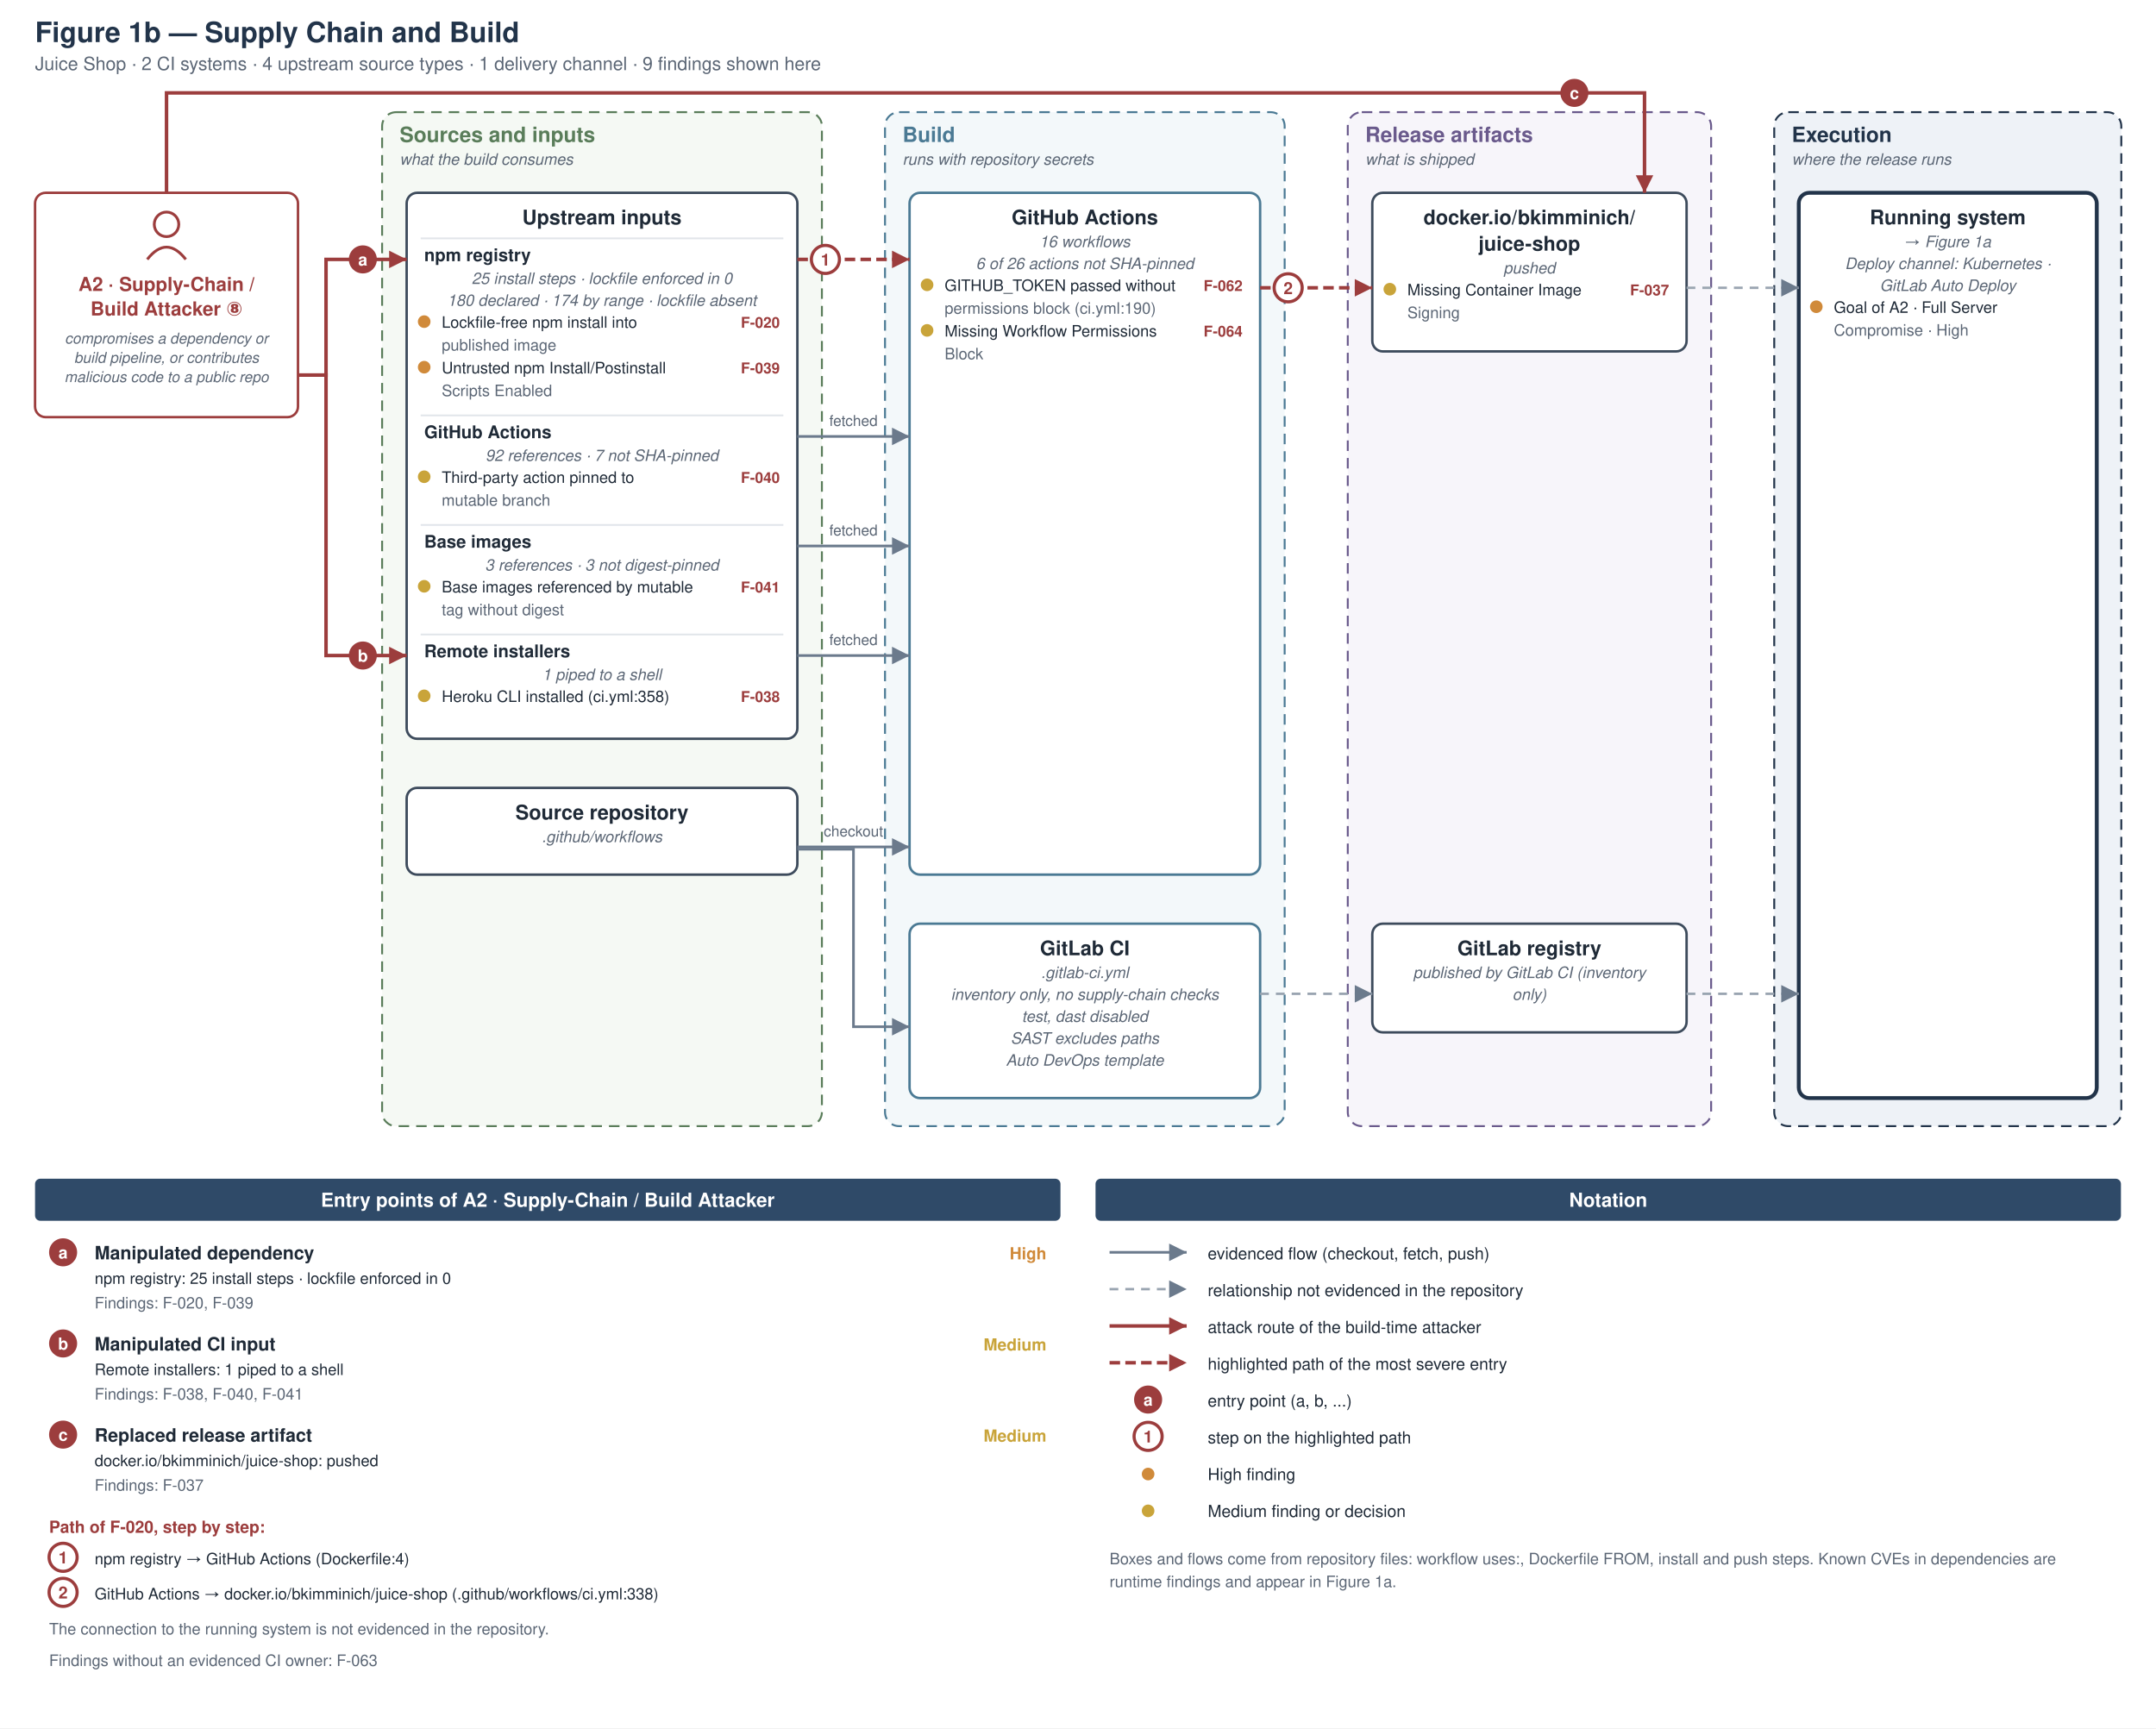
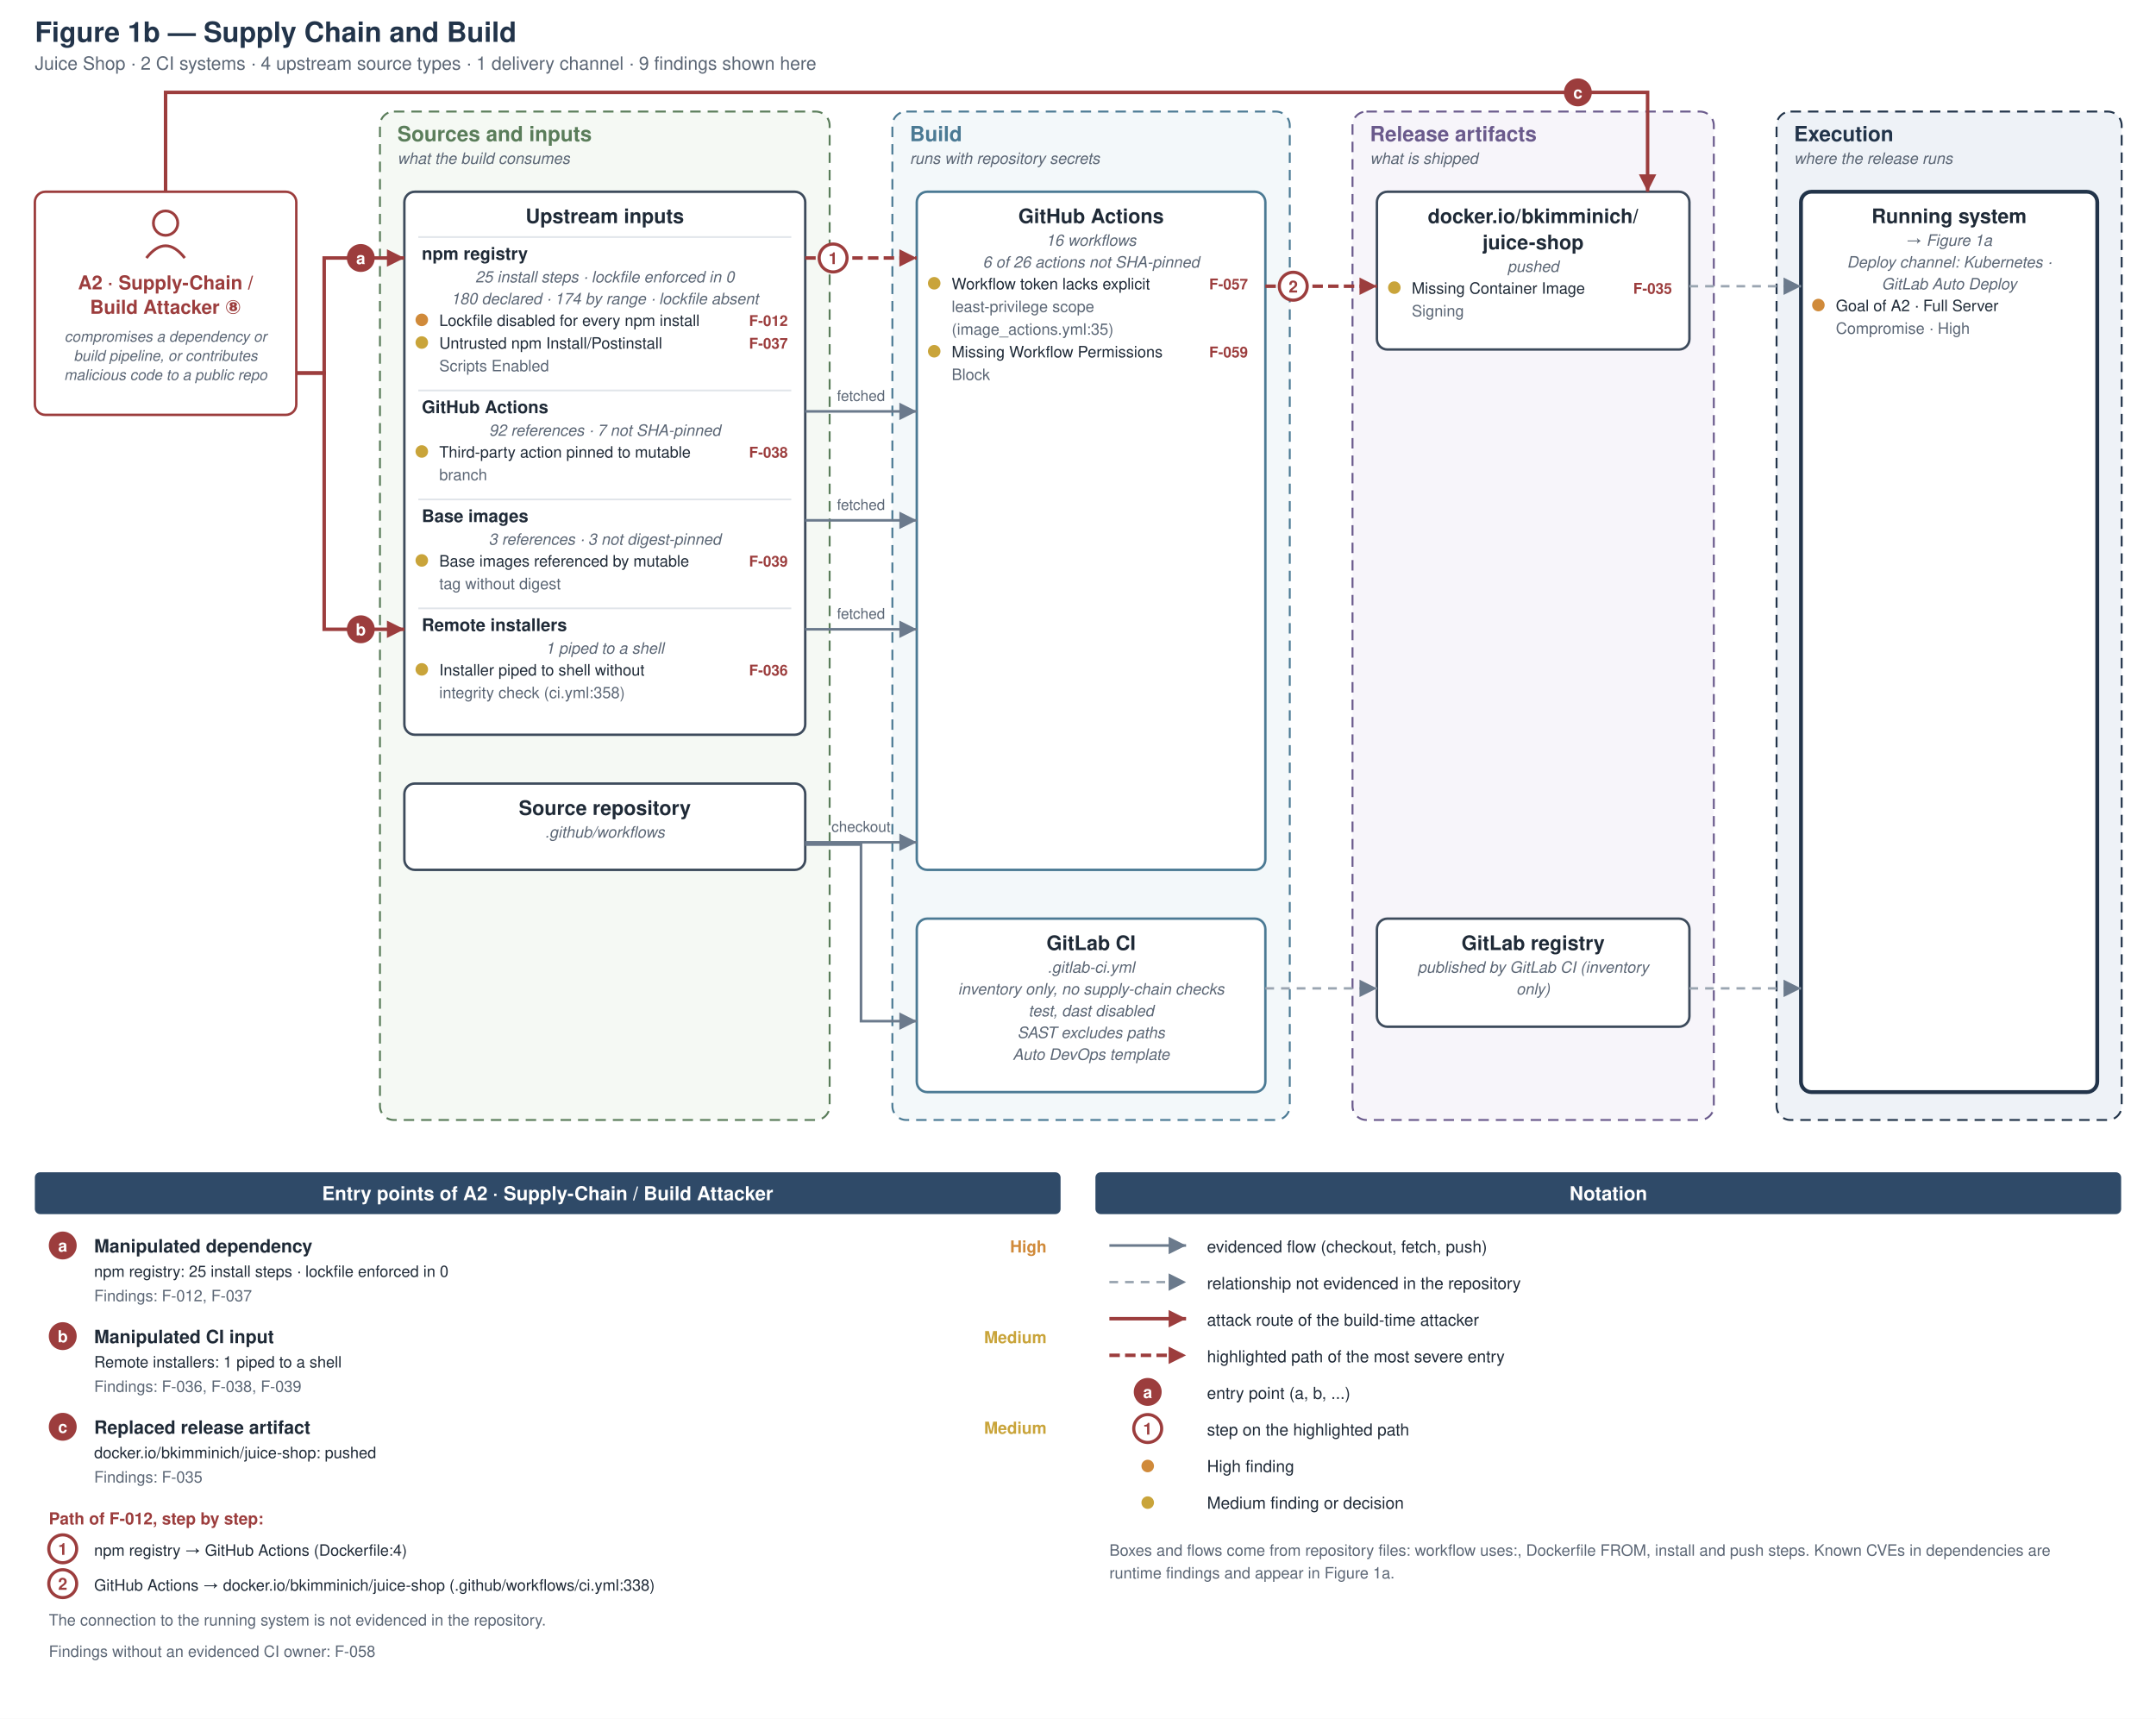
- <svg xmlns="http://www.w3.org/2000/svg" width="1230" height="986" viewBox="0 0 1230 986" font-family="Helvetica, Arial, sans-serif">
-   <rect width="1230" height="986" fill="#ffffff" />
+ <svg xmlns="http://www.w3.org/2000/svg" width="1237" height="986" viewBox="0 0 1237 986" font-family="Helvetica, Arial, sans-serif">
+   <rect width="1237" height="986" fill="#ffffff" />
  <defs>
    <marker id="m-flow" viewBox="0 0 10 10" refX="10" refY="5" markerWidth="10" markerHeight="10" markerUnits="userSpaceOnUse" orient="auto">
      <path d="M0 0 L10 5 L0 10 z" fill="#6b7a8c" />
    </marker>
    <marker id="m-attack" viewBox="0 0 10 10" refX="10" refY="5" markerWidth="10" markerHeight="10" markerUnits="userSpaceOnUse" orient="auto">
      <path d="M0 0 L10 5 L0 10 z" fill="#9c3d3d" />
    </marker>
  </defs>
  <text x="20.0" y="24.0" font-size="16" font-weight="bold" fill="#22344a" text-anchor="start">Figure 1b — Supply Chain and Build</text>
  <text x="20.0" y="40.0" font-size="10.5" font-weight="normal" fill="#5b6675" text-anchor="start">Juice Shop · 2 CI systems · 4 upstream source types · 1 delivery channel · 9 findings shown here</text>
-   <rect x="218.0" y="64.0" width="250.9" height="578.5" rx="8" fill="#f5f9f4" stroke="#5a7d5a" stroke-width="1.1" stroke-dasharray="6 4" />
+   <rect x="218.0" y="64.0" width="258.0" height="578.5" rx="8" fill="#f5f9f4" stroke="#5a7d5a" stroke-width="1.1" stroke-dasharray="6 4" />
  <text x="228.0" y="81.0" font-size="12" font-weight="bold" fill="#5a7d5a" text-anchor="start">Sources and inputs</text>
  <text x="228.0" y="94.0" font-size="9" font-weight="normal" fill="#5b6675" text-anchor="start" font-style="italic">what the build consumes</text>
-   <rect x="504.9" y="64.0" width="228.0" height="578.5" rx="8" fill="#f3f8fa" stroke="#4b7a94" stroke-width="1.1" stroke-dasharray="6 4" />
-   <text x="514.9" y="81.0" font-size="12" font-weight="bold" fill="#4b7a94" text-anchor="start">Build</text>
-   <text x="514.9" y="94.0" font-size="9" font-weight="normal" fill="#5b6675" text-anchor="start" font-style="italic">runs with repository secrets</text>
-   <rect x="768.9" y="64.0" width="207.3" height="578.5" rx="8" fill="#f7f5fa" stroke="#6a5a8c" stroke-width="1.1" stroke-dasharray="6 4" />
-   <text x="778.9" y="81.0" font-size="12" font-weight="bold" fill="#6a5a8c" text-anchor="start">Release artifacts</text>
-   <text x="778.9" y="94.0" font-size="9" font-weight="normal" fill="#5b6675" text-anchor="start" font-style="italic">what is shipped</text>
-   <rect x="1012.2" y="64.0" width="198.0" height="578.5" rx="8" fill="#eef2f7" stroke="#22344a" stroke-width="1.1" stroke-dasharray="6 4" />
-   <text x="1022.2" y="81.0" font-size="12" font-weight="bold" fill="#22344a" text-anchor="start">Execution</text>
-   <text x="1022.2" y="94.0" font-size="9" font-weight="normal" fill="#5b6675" text-anchor="start" font-style="italic">where the release runs</text>
-   <rect x="232.0" y="110.0" width="222.9" height="311.5" rx="6" fill="#ffffff" stroke="#3d4b5c" stroke-width="1.4" />
-   <text x="343.4" y="128.0" font-size="11.5" font-weight="bold" fill="#1f2a37" text-anchor="middle">Upstream inputs</text>
-   <line x1="240.0" y1="136.0" x2="446.9" y2="136.0" stroke="#e1e5ea" />
+   <rect x="512.0" y="64.0" width="228.0" height="578.5" rx="8" fill="#f3f8fa" stroke="#4b7a94" stroke-width="1.1" stroke-dasharray="6 4" />
+   <text x="522.0" y="81.0" font-size="12" font-weight="bold" fill="#4b7a94" text-anchor="start">Build</text>
+   <text x="522.0" y="94.0" font-size="9" font-weight="normal" fill="#5b6675" text-anchor="start" font-style="italic">runs with repository secrets</text>
+   <rect x="776.0" y="64.0" width="207.3" height="578.5" rx="8" fill="#f7f5fa" stroke="#6a5a8c" stroke-width="1.1" stroke-dasharray="6 4" />
+   <text x="786.0" y="81.0" font-size="12" font-weight="bold" fill="#6a5a8c" text-anchor="start">Release artifacts</text>
+   <text x="786.0" y="94.0" font-size="9" font-weight="normal" fill="#5b6675" text-anchor="start" font-style="italic">what is shipped</text>
+   <rect x="1019.3" y="64.0" width="198.0" height="578.5" rx="8" fill="#eef2f7" stroke="#22344a" stroke-width="1.1" stroke-dasharray="6 4" />
+   <text x="1029.3" y="81.0" font-size="12" font-weight="bold" fill="#22344a" text-anchor="start">Execution</text>
+   <text x="1029.3" y="94.0" font-size="9" font-weight="normal" fill="#5b6675" text-anchor="start" font-style="italic">where the release runs</text>
+   <rect x="232.0" y="110.0" width="230.0" height="311.5" rx="6" fill="#ffffff" stroke="#3d4b5c" stroke-width="1.4" />
+   <text x="347.0" y="128.0" font-size="11.5" font-weight="bold" fill="#1f2a37" text-anchor="middle">Upstream inputs</text>
+   <line x1="240.0" y1="136.0" x2="454.0" y2="136.0" stroke="#e1e5ea" />
  <text x="242.0" y="149.0" font-size="10" font-weight="bold" fill="#1f2a37" text-anchor="start">npm registry</text>
-   <text x="343.4" y="162.0" font-size="9" font-weight="normal" fill="#5b6675" text-anchor="middle" font-style="italic">25 install steps · lockfile enforced in 0</text>
-   <text x="343.4" y="174.5" font-size="9" font-weight="normal" fill="#5b6675" text-anchor="middle" font-style="italic">180 declared · 174 by range · lockfile absent</text>
+   <text x="347.0" y="162.0" font-size="9" font-weight="normal" fill="#5b6675" text-anchor="middle" font-style="italic">25 install steps · lockfile enforced in 0</text>
+   <text x="347.0" y="174.5" font-size="9" font-weight="normal" fill="#5b6675" text-anchor="middle" font-style="italic">180 declared · 174 by range · lockfile absent</text>
  <circle cx="242.0" cy="183.5" r="3.6" fill="#d08a3a" />
-   <text x="252.0" y="187.0" font-size="9" font-weight="normal" fill="#1f2a37" text-anchor="start">Lockfile-free npm install into</text>
-   <text x="444.9" y="187.0" font-size="8.5" font-weight="bold" fill="#9c3d3d" text-anchor="end">F-020</text>
-   <text x="252.0" y="200.0" font-size="9" font-weight="normal" fill="#5b6675" text-anchor="start">published image</text>
-   <circle cx="242.0" cy="209.5" r="3.6" fill="#d08a3a" />
-   <text x="252.0" y="213.0" font-size="9" font-weight="normal" fill="#1f2a37" text-anchor="start">Untrusted npm Install/Postinstall</text>
-   <text x="444.9" y="213.0" font-size="8.5" font-weight="bold" fill="#9c3d3d" text-anchor="end">F-039</text>
-   <text x="252.0" y="226.0" font-size="9" font-weight="normal" fill="#5b6675" text-anchor="start">Scripts Enabled</text>
-   <line x1="240.0" y1="237.0" x2="446.9" y2="237.0" stroke="#e1e5ea" />
-   <text x="242.0" y="250.0" font-size="10" font-weight="bold" fill="#1f2a37" text-anchor="start">GitHub Actions</text>
-   <text x="343.4" y="263.0" font-size="9" font-weight="normal" fill="#5b6675" text-anchor="middle" font-style="italic">92 references · 7 not SHA-pinned</text>
-   <circle cx="242.0" cy="272.0" r="3.6" fill="#c9a43a" />
-   <text x="252.0" y="275.5" font-size="9" font-weight="normal" fill="#1f2a37" text-anchor="start">Third-party action pinned to</text>
-   <text x="444.9" y="275.5" font-size="8.5" font-weight="bold" fill="#9c3d3d" text-anchor="end">F-040</text>
-   <text x="252.0" y="288.5" font-size="9" font-weight="normal" fill="#5b6675" text-anchor="start">mutable branch</text>
-   <line x1="240.0" y1="299.5" x2="446.9" y2="299.5" stroke="#e1e5ea" />
-   <text x="242.0" y="312.5" font-size="10" font-weight="bold" fill="#1f2a37" text-anchor="start">Base images</text>
-   <text x="343.4" y="325.5" font-size="9" font-weight="normal" fill="#5b6675" text-anchor="middle" font-style="italic">3 references · 3 not digest-pinned</text>
-   <circle cx="242.0" cy="334.5" r="3.6" fill="#c9a43a" />
-   <text x="252.0" y="338.0" font-size="9" font-weight="normal" fill="#1f2a37" text-anchor="start">Base images referenced by mutable</text>
-   <text x="444.9" y="338.0" font-size="8.5" font-weight="bold" fill="#9c3d3d" text-anchor="end">F-041</text>
-   <text x="252.0" y="351.0" font-size="9" font-weight="normal" fill="#5b6675" text-anchor="start">tag without digest</text>
-   <line x1="240.0" y1="362.0" x2="446.9" y2="362.0" stroke="#e1e5ea" />
-   <text x="242.0" y="375.0" font-size="10" font-weight="bold" fill="#1f2a37" text-anchor="start">Remote installers</text>
-   <text x="343.4" y="388.0" font-size="9" font-weight="normal" fill="#5b6675" text-anchor="middle" font-style="italic">1 piped to a shell</text>
-   <circle cx="242.0" cy="397.0" r="3.6" fill="#c9a43a" />
-   <text x="252.0" y="400.5" font-size="9" font-weight="normal" fill="#1f2a37" text-anchor="start">Heroku CLI installed (ci.yml:358)</text>
-   <text x="444.9" y="400.5" font-size="8.5" font-weight="bold" fill="#9c3d3d" text-anchor="end">F-038</text>
-   <rect x="232.0" y="449.5" width="222.9" height="49.5" rx="6" fill="#ffffff" stroke="#3d4b5c" stroke-width="1.4" />
-   <text x="343.4" y="467.5" font-size="11.5" font-weight="bold" fill="#1f2a37" text-anchor="middle">Source repository</text>
-   <text x="343.4" y="480.5" font-size="9" font-weight="normal" fill="#5b6675" text-anchor="middle" font-style="italic">.github/workflows</text>
-   <rect x="518.9" y="110.0" width="200.0" height="389.0" rx="6" fill="#ffffff" stroke="#4b7a94" stroke-width="1.4" />
-   <text x="618.9" y="128.0" font-size="11.5" font-weight="bold" fill="#1f2a37" text-anchor="middle">GitHub Actions</text>
-   <text x="618.9" y="141.0" font-size="9" font-weight="normal" fill="#5b6675" text-anchor="middle" font-style="italic">16 workflows</text>
-   <text x="618.9" y="153.5" font-size="9" font-weight="normal" fill="#5b6675" text-anchor="middle" font-style="italic">6 of 26 actions not SHA-pinned</text>
-   <circle cx="528.9" cy="162.5" r="3.6" fill="#c9a43a" />
-   <text x="538.9" y="166.0" font-size="9" font-weight="normal" fill="#1f2a37" text-anchor="start">GITHUB_TOKEN passed without</text>
-   <text x="708.9" y="166.0" font-size="8.5" font-weight="bold" fill="#9c3d3d" text-anchor="end">F-062</text>
-   <text x="538.9" y="179.0" font-size="9" font-weight="normal" fill="#5b6675" text-anchor="start">permissions block (ci.yml:190)</text>
-   <circle cx="528.9" cy="188.5" r="3.6" fill="#c9a43a" />
-   <text x="538.9" y="192.0" font-size="9" font-weight="normal" fill="#1f2a37" text-anchor="start">Missing Workflow Permissions</text>
-   <text x="708.9" y="192.0" font-size="8.5" font-weight="bold" fill="#9c3d3d" text-anchor="end">F-064</text>
-   <text x="538.9" y="205.0" font-size="9" font-weight="normal" fill="#5b6675" text-anchor="start">Block</text>
-   <rect x="518.9" y="527.0" width="200.0" height="99.5" rx="6" fill="#ffffff" stroke="#4b7a94" stroke-width="1.4" />
-   <text x="618.9" y="545.0" font-size="11.5" font-weight="bold" fill="#1f2a37" text-anchor="middle">GitLab CI</text>
-   <text x="618.9" y="558.0" font-size="9" font-weight="normal" fill="#5b6675" text-anchor="middle" font-style="italic">.gitlab-ci.yml</text>
-   <text x="618.9" y="570.5" font-size="9" font-weight="normal" fill="#5b6675" text-anchor="middle" font-style="italic">inventory only, no supply-chain checks</text>
-   <text x="618.9" y="583.0" font-size="9" font-weight="normal" fill="#5b6675" text-anchor="middle" font-style="italic">test, dast disabled</text>
-   <text x="618.9" y="595.5" font-size="9" font-weight="normal" fill="#5b6675" text-anchor="middle" font-style="italic">SAST excludes paths</text>
-   <text x="618.9" y="608.0" font-size="9" font-weight="normal" fill="#5b6675" text-anchor="middle" font-style="italic">Auto DevOps template</text>
-   <rect x="782.9" y="110.0" width="179.3" height="90.5" rx="6" fill="#ffffff" stroke="#3d4b5c" stroke-width="1.4" />
-   <text x="872.5" y="128.0" font-size="11.5" font-weight="bold" fill="#1f2a37" text-anchor="middle">docker.io/bkimminich/</text>
-   <text x="872.5" y="143.0" font-size="11.5" font-weight="bold" fill="#1f2a37" text-anchor="middle">juice-shop</text>
-   <text x="872.5" y="156.0" font-size="9" font-weight="normal" fill="#5b6675" text-anchor="middle" font-style="italic">pushed</text>
-   <circle cx="792.9" cy="165.0" r="3.6" fill="#c9a43a" />
-   <text x="802.9" y="168.5" font-size="9" font-weight="normal" fill="#1f2a37" text-anchor="start">Missing Container Image</text>
-   <text x="952.2" y="168.5" font-size="8.5" font-weight="bold" fill="#9c3d3d" text-anchor="end">F-037</text>
-   <text x="802.9" y="181.5" font-size="9" font-weight="normal" fill="#5b6675" text-anchor="start">Signing</text>
-   <rect x="782.9" y="527.0" width="179.3" height="62.0" rx="6" fill="#ffffff" stroke="#3d4b5c" stroke-width="1.4" />
-   <text x="872.5" y="545.0" font-size="11.5" font-weight="bold" fill="#1f2a37" text-anchor="middle">GitLab registry</text>
-   <text x="872.5" y="558.0" font-size="9" font-weight="normal" fill="#5b6675" text-anchor="middle" font-style="italic">published by GitLab CI (inventory</text>
-   <text x="872.5" y="570.5" font-size="9" font-weight="normal" fill="#5b6675" text-anchor="middle" font-style="italic">only)</text>
-   <rect x="1026.2" y="110.0" width="170.0" height="516.5" rx="6" fill="#ffffff" stroke="#22344a" stroke-width="2.2" />
-   <text x="1111.2" y="128.0" font-size="11.5" font-weight="bold" fill="#1f2a37" text-anchor="middle">Running system</text>
-   <text x="1111.2" y="141.0" font-size="9" font-weight="normal" fill="#5b6675" text-anchor="middle" font-style="italic">→ Figure 1a</text>
-   <text x="1111.2" y="153.5" font-size="9" font-weight="normal" fill="#5b6675" text-anchor="middle" font-style="italic">Deploy channel: Kubernetes ·</text>
-   <text x="1111.2" y="166.0" font-size="9" font-weight="normal" fill="#5b6675" text-anchor="middle" font-style="italic">GitLab Auto Deploy</text>
-   <circle cx="1036.2" cy="175.0" r="3.6" fill="#d08a3a" />
-   <text x="1046.2" y="178.5" font-size="9" font-weight="normal" fill="#1f2a37" text-anchor="start">Goal of A2 · Full Server</text>
-   <text x="1046.2" y="191.5" font-size="9" font-weight="normal" fill="#5b6675" text-anchor="start">Compromise · High</text>
+   <text x="252.0" y="187.0" font-size="9" font-weight="normal" fill="#1f2a37" text-anchor="start">Lockfile disabled for every npm install</text>
+   <text x="452.0" y="187.0" font-size="8.5" font-weight="bold" fill="#9c3d3d" text-anchor="end">F-012</text>
+   <circle cx="242.0" cy="196.5" r="3.6" fill="#c9a43a" />
+   <text x="252.0" y="200.0" font-size="9" font-weight="normal" fill="#1f2a37" text-anchor="start">Untrusted npm Install/Postinstall</text>
+   <text x="452.0" y="200.0" font-size="8.5" font-weight="bold" fill="#9c3d3d" text-anchor="end">F-037</text>
+   <text x="252.0" y="213.0" font-size="9" font-weight="normal" fill="#5b6675" text-anchor="start">Scripts Enabled</text>
+   <line x1="240.0" y1="224.0" x2="454.0" y2="224.0" stroke="#e1e5ea" />
+   <text x="242.0" y="237.0" font-size="10" font-weight="bold" fill="#1f2a37" text-anchor="start">GitHub Actions</text>
+   <text x="347.0" y="250.0" font-size="9" font-weight="normal" fill="#5b6675" text-anchor="middle" font-style="italic">92 references · 7 not SHA-pinned</text>
+   <circle cx="242.0" cy="259.0" r="3.6" fill="#c9a43a" />
+   <text x="252.0" y="262.5" font-size="9" font-weight="normal" fill="#1f2a37" text-anchor="start">Third-party action pinned to mutable</text>
+   <text x="452.0" y="262.5" font-size="8.5" font-weight="bold" fill="#9c3d3d" text-anchor="end">F-038</text>
+   <text x="252.0" y="275.5" font-size="9" font-weight="normal" fill="#5b6675" text-anchor="start">branch</text>
+   <line x1="240.0" y1="286.5" x2="454.0" y2="286.5" stroke="#e1e5ea" />
+   <text x="242.0" y="299.5" font-size="10" font-weight="bold" fill="#1f2a37" text-anchor="start">Base images</text>
+   <text x="347.0" y="312.5" font-size="9" font-weight="normal" fill="#5b6675" text-anchor="middle" font-style="italic">3 references · 3 not digest-pinned</text>
+   <circle cx="242.0" cy="321.5" r="3.6" fill="#c9a43a" />
+   <text x="252.0" y="325.0" font-size="9" font-weight="normal" fill="#1f2a37" text-anchor="start">Base images referenced by mutable</text>
+   <text x="452.0" y="325.0" font-size="8.5" font-weight="bold" fill="#9c3d3d" text-anchor="end">F-039</text>
+   <text x="252.0" y="338.0" font-size="9" font-weight="normal" fill="#5b6675" text-anchor="start">tag without digest</text>
+   <line x1="240.0" y1="349.0" x2="454.0" y2="349.0" stroke="#e1e5ea" />
+   <text x="242.0" y="362.0" font-size="10" font-weight="bold" fill="#1f2a37" text-anchor="start">Remote installers</text>
+   <text x="347.0" y="375.0" font-size="9" font-weight="normal" fill="#5b6675" text-anchor="middle" font-style="italic">1 piped to a shell</text>
+   <circle cx="242.0" cy="384.0" r="3.6" fill="#c9a43a" />
+   <text x="252.0" y="387.5" font-size="9" font-weight="normal" fill="#1f2a37" text-anchor="start">Installer piped to shell without</text>
+   <text x="452.0" y="387.5" font-size="8.5" font-weight="bold" fill="#9c3d3d" text-anchor="end">F-036</text>
+   <text x="252.0" y="400.5" font-size="9" font-weight="normal" fill="#5b6675" text-anchor="start">integrity check (ci.yml:358)</text>
+   <rect x="232.0" y="449.5" width="230.0" height="49.5" rx="6" fill="#ffffff" stroke="#3d4b5c" stroke-width="1.4" />
+   <text x="347.0" y="467.5" font-size="11.5" font-weight="bold" fill="#1f2a37" text-anchor="middle">Source repository</text>
+   <text x="347.0" y="480.5" font-size="9" font-weight="normal" fill="#5b6675" text-anchor="middle" font-style="italic">.github/workflows</text>
+   <rect x="526.0" y="110.0" width="200.0" height="389.0" rx="6" fill="#ffffff" stroke="#4b7a94" stroke-width="1.4" />
+   <text x="626.0" y="128.0" font-size="11.5" font-weight="bold" fill="#1f2a37" text-anchor="middle">GitHub Actions</text>
+   <text x="626.0" y="141.0" font-size="9" font-weight="normal" fill="#5b6675" text-anchor="middle" font-style="italic">16 workflows</text>
+   <text x="626.0" y="153.5" font-size="9" font-weight="normal" fill="#5b6675" text-anchor="middle" font-style="italic">6 of 26 actions not SHA-pinned</text>
+   <circle cx="536.0" cy="162.5" r="3.6" fill="#c9a43a" />
+   <text x="546.0" y="166.0" font-size="9" font-weight="normal" fill="#1f2a37" text-anchor="start">Workflow token lacks explicit</text>
+   <text x="716.0" y="166.0" font-size="8.5" font-weight="bold" fill="#9c3d3d" text-anchor="end">F-057</text>
+   <text x="546.0" y="179.0" font-size="9" font-weight="normal" fill="#5b6675" text-anchor="start">least-privilege scope</text>
+   <text x="546.0" y="192.0" font-size="9" font-weight="normal" fill="#5b6675" text-anchor="start">(image_actions.yml:35)</text>
+   <circle cx="536.0" cy="201.5" r="3.6" fill="#c9a43a" />
+   <text x="546.0" y="205.0" font-size="9" font-weight="normal" fill="#1f2a37" text-anchor="start">Missing Workflow Permissions</text>
+   <text x="716.0" y="205.0" font-size="8.5" font-weight="bold" fill="#9c3d3d" text-anchor="end">F-059</text>
+   <text x="546.0" y="218.0" font-size="9" font-weight="normal" fill="#5b6675" text-anchor="start">Block</text>
+   <rect x="526.0" y="527.0" width="200.0" height="99.5" rx="6" fill="#ffffff" stroke="#4b7a94" stroke-width="1.4" />
+   <text x="626.0" y="545.0" font-size="11.5" font-weight="bold" fill="#1f2a37" text-anchor="middle">GitLab CI</text>
+   <text x="626.0" y="558.0" font-size="9" font-weight="normal" fill="#5b6675" text-anchor="middle" font-style="italic">.gitlab-ci.yml</text>
+   <text x="626.0" y="570.5" font-size="9" font-weight="normal" fill="#5b6675" text-anchor="middle" font-style="italic">inventory only, no supply-chain checks</text>
+   <text x="626.0" y="583.0" font-size="9" font-weight="normal" fill="#5b6675" text-anchor="middle" font-style="italic">test, dast disabled</text>
+   <text x="626.0" y="595.5" font-size="9" font-weight="normal" fill="#5b6675" text-anchor="middle" font-style="italic">SAST excludes paths</text>
+   <text x="626.0" y="608.0" font-size="9" font-weight="normal" fill="#5b6675" text-anchor="middle" font-style="italic">Auto DevOps template</text>
+   <rect x="790.0" y="110.0" width="179.3" height="90.5" rx="6" fill="#ffffff" stroke="#3d4b5c" stroke-width="1.4" />
+   <text x="879.6" y="128.0" font-size="11.5" font-weight="bold" fill="#1f2a37" text-anchor="middle">docker.io/bkimminich/</text>
+   <text x="879.6" y="143.0" font-size="11.5" font-weight="bold" fill="#1f2a37" text-anchor="middle">juice-shop</text>
+   <text x="879.6" y="156.0" font-size="9" font-weight="normal" fill="#5b6675" text-anchor="middle" font-style="italic">pushed</text>
+   <circle cx="800.0" cy="165.0" r="3.6" fill="#c9a43a" />
+   <text x="810.0" y="168.5" font-size="9" font-weight="normal" fill="#1f2a37" text-anchor="start">Missing Container Image</text>
+   <text x="959.3" y="168.5" font-size="8.5" font-weight="bold" fill="#9c3d3d" text-anchor="end">F-035</text>
+   <text x="810.0" y="181.5" font-size="9" font-weight="normal" fill="#5b6675" text-anchor="start">Signing</text>
+   <rect x="790.0" y="527.0" width="179.3" height="62.0" rx="6" fill="#ffffff" stroke="#3d4b5c" stroke-width="1.4" />
+   <text x="879.6" y="545.0" font-size="11.5" font-weight="bold" fill="#1f2a37" text-anchor="middle">GitLab registry</text>
+   <text x="879.6" y="558.0" font-size="9" font-weight="normal" fill="#5b6675" text-anchor="middle" font-style="italic">published by GitLab CI (inventory</text>
+   <text x="879.6" y="570.5" font-size="9" font-weight="normal" fill="#5b6675" text-anchor="middle" font-style="italic">only)</text>
+   <rect x="1033.3" y="110.0" width="170.0" height="516.5" rx="6" fill="#ffffff" stroke="#22344a" stroke-width="2.2" />
+   <text x="1118.3" y="128.0" font-size="11.5" font-weight="bold" fill="#1f2a37" text-anchor="middle">Running system</text>
+   <text x="1118.3" y="141.0" font-size="9" font-weight="normal" fill="#5b6675" text-anchor="middle" font-style="italic">→ Figure 1a</text>
+   <text x="1118.3" y="153.5" font-size="9" font-weight="normal" fill="#5b6675" text-anchor="middle" font-style="italic">Deploy channel: Kubernetes ·</text>
+   <text x="1118.3" y="166.0" font-size="9" font-weight="normal" fill="#5b6675" text-anchor="middle" font-style="italic">GitLab Auto Deploy</text>
+   <circle cx="1043.3" cy="175.0" r="3.6" fill="#d08a3a" />
+   <text x="1053.3" y="178.5" font-size="9" font-weight="normal" fill="#1f2a37" text-anchor="start">Goal of A2 · Full Server</text>
+   <text x="1053.3" y="191.5" font-size="9" font-weight="normal" fill="#5b6675" text-anchor="start">Compromise · High</text>
  <rect x="20.0" y="110.0" width="150.0" height="128.0" rx="6" fill="#ffffff" stroke="#9c3d3d" stroke-width="1.4" />
  <circle cx="95.0" cy="128.0" r="7" fill="none" stroke="#9c3d3d" stroke-width="1.6" />
  <path d="M84.0 148.0 q11 -14 22 0" fill="none" stroke="#9c3d3d" stroke-width="1.6" />
  <text x="95.0" y="166.0" font-size="11" font-weight="bold" fill="#9c3d3d" text-anchor="middle">A2 · Supply-Chain /</text>
  <text x="95.0" y="180.0" font-size="11" font-weight="bold" fill="#9c3d3d" text-anchor="middle">Build Attacker ⑧</text>
  <text x="95.0" y="196.0" font-size="8.5" font-weight="normal" fill="#5b6675" text-anchor="middle" font-style="italic">compromises a dependency or</text>
  <text x="95.0" y="207.0" font-size="8.5" font-weight="normal" fill="#5b6675" text-anchor="middle" font-style="italic">build pipeline, or contributes</text>
  <text x="95.0" y="218.0" font-size="8.5" font-weight="normal" fill="#5b6675" text-anchor="middle" font-style="italic">malicious code to a public repo</text>
-   <path d="M454.9 148.0 L518.9 148.0" fill="none" stroke="#9c3d3d" stroke-width="2" stroke-dasharray="6 3" marker-end="url(#m-attack)" />
-   <circle cx="470.9" cy="148.0" r="8" fill="#ffffff" stroke="#9c3d3d" stroke-width="1.8" />
-   <text x="470.9" y="151.5" font-size="9.5" font-weight="bold" fill="#9c3d3d" text-anchor="middle">1</text>
-   <path d="M454.9 249.0 L518.9 249.0" fill="none" stroke="#6b7a8c" stroke-width="1.5" marker-end="url(#m-flow)" />
-   <text x="486.9" y="243.0" font-size="8.5" font-weight="normal" fill="#5b6675" text-anchor="middle">fetched</text>
-   <path d="M454.9 311.5 L518.9 311.5" fill="none" stroke="#6b7a8c" stroke-width="1.5" marker-end="url(#m-flow)" />
-   <text x="486.9" y="305.5" font-size="8.5" font-weight="normal" fill="#5b6675" text-anchor="middle">fetched</text>
-   <path d="M454.9 374.0 L518.9 374.0" fill="none" stroke="#6b7a8c" stroke-width="1.5" marker-end="url(#m-flow)" />
-   <text x="486.9" y="368.0" font-size="8.5" font-weight="normal" fill="#5b6675" text-anchor="middle">fetched</text>
-   <path d="M454.9 483.2 L518.9 483.2" fill="none" stroke="#6b7a8c" stroke-width="1.5" marker-end="url(#m-flow)" />
-   <text x="486.9" y="477.2" font-size="8.5" font-weight="normal" fill="#5b6675" text-anchor="middle">checkout</text>
-   <path d="M454.9 484.5 L486.9 484.5 L486.9 585.8 L518.9 585.8" fill="none" stroke="#6b7a8c" stroke-width="1.5" marker-end="url(#m-flow)" />
-   <path d="M718.9 164.2 L782.9 164.2" fill="none" stroke="#9c3d3d" stroke-width="2" stroke-dasharray="6 3" marker-end="url(#m-attack)" />
-   <circle cx="734.9" cy="164.2" r="8" fill="#ffffff" stroke="#9c3d3d" stroke-width="1.8" />
-   <text x="734.9" y="167.8" font-size="9.5" font-weight="bold" fill="#9c3d3d" text-anchor="middle">2</text>
-   <path d="M962.2 164.2 L1026.2 164.2" fill="none" stroke="#9aa5b1" stroke-width="1.4" stroke-dasharray="5 4" marker-end="url(#m-flow)" />
-   <path d="M718.9 567.0 L782.9 567.0" fill="none" stroke="#9aa5b1" stroke-width="1.4" stroke-dasharray="5 4" marker-end="url(#m-flow)" />
-   <path d="M962.2 567.0 L1026.2 567.0" fill="none" stroke="#9aa5b1" stroke-width="1.4" stroke-dasharray="5 4" marker-end="url(#m-flow)" />
+   <path d="M462.0 148.0 L526.0 148.0" fill="none" stroke="#9c3d3d" stroke-width="2" stroke-dasharray="6 3" marker-end="url(#m-attack)" />
+   <circle cx="478.0" cy="148.0" r="8" fill="#ffffff" stroke="#9c3d3d" stroke-width="1.8" />
+   <text x="478.0" y="151.5" font-size="9.5" font-weight="bold" fill="#9c3d3d" text-anchor="middle">1</text>
+   <path d="M462.0 236.0 L526.0 236.0" fill="none" stroke="#6b7a8c" stroke-width="1.5" marker-end="url(#m-flow)" />
+   <text x="494.0" y="230.0" font-size="8.5" font-weight="normal" fill="#5b6675" text-anchor="middle">fetched</text>
+   <path d="M462.0 298.5 L526.0 298.5" fill="none" stroke="#6b7a8c" stroke-width="1.5" marker-end="url(#m-flow)" />
+   <text x="494.0" y="292.5" font-size="8.5" font-weight="normal" fill="#5b6675" text-anchor="middle">fetched</text>
+   <path d="M462.0 361.0 L526.0 361.0" fill="none" stroke="#6b7a8c" stroke-width="1.5" marker-end="url(#m-flow)" />
+   <text x="494.0" y="355.0" font-size="8.5" font-weight="normal" fill="#5b6675" text-anchor="middle">fetched</text>
+   <path d="M462.0 483.2 L526.0 483.2" fill="none" stroke="#6b7a8c" stroke-width="1.5" marker-end="url(#m-flow)" />
+   <text x="494.0" y="477.2" font-size="8.5" font-weight="normal" fill="#5b6675" text-anchor="middle">checkout</text>
+   <path d="M462.0 484.5 L494.0 484.5 L494.0 585.8 L526.0 585.8" fill="none" stroke="#6b7a8c" stroke-width="1.5" marker-end="url(#m-flow)" />
+   <path d="M726.0 164.2 L790.0 164.2" fill="none" stroke="#9c3d3d" stroke-width="2" stroke-dasharray="6 3" marker-end="url(#m-attack)" />
+   <circle cx="742.0" cy="164.2" r="8" fill="#ffffff" stroke="#9c3d3d" stroke-width="1.8" />
+   <text x="742.0" y="167.8" font-size="9.5" font-weight="bold" fill="#9c3d3d" text-anchor="middle">2</text>
+   <path d="M969.3 164.2 L1033.3 164.2" fill="none" stroke="#9aa5b1" stroke-width="1.4" stroke-dasharray="5 4" marker-end="url(#m-flow)" />
+   <path d="M726.0 567.0 L790.0 567.0" fill="none" stroke="#9aa5b1" stroke-width="1.4" stroke-dasharray="5 4" marker-end="url(#m-flow)" />
+   <path d="M969.3 567.0 L1033.3 567.0" fill="none" stroke="#9aa5b1" stroke-width="1.4" stroke-dasharray="5 4" marker-end="url(#m-flow)" />
  <path d="M170.0 214.0 L186.0 214.0 L186.0 148.0 L232.0 148.0" fill="none" stroke="#9c3d3d" stroke-width="2" marker-end="url(#m-attack)" />
  <circle cx="207.0" cy="148.0" r="8" fill="#9c3d3d" />
  <text x="207.0" y="151.5" font-size="9.5" font-weight="bold" fill="#ffffff" text-anchor="middle">a</text>
-   <path d="M170.0 214.0 L186.0 214.0 L186.0 374.0 L232.0 374.0" fill="none" stroke="#9c3d3d" stroke-width="2" marker-end="url(#m-attack)" />
-   <circle cx="207.0" cy="374.0" r="8" fill="#9c3d3d" />
-   <text x="207.0" y="377.5" font-size="9.5" font-weight="bold" fill="#ffffff" text-anchor="middle">b</text>
-   <path d="M95.0 110.0 L95.0 53.0 L938.2 53.0 L938.2 110.0" fill="none" stroke="#9c3d3d" stroke-width="2" marker-end="url(#m-attack)" />
-   <circle cx="898.2" cy="53.0" r="8" fill="#9c3d3d" />
-   <text x="898.2" y="56.5" font-size="9.5" font-weight="bold" fill="#ffffff" text-anchor="middle">c</text>
+   <path d="M170.0 214.0 L186.0 214.0 L186.0 361.0 L232.0 361.0" fill="none" stroke="#9c3d3d" stroke-width="2" marker-end="url(#m-attack)" />
+   <circle cx="207.0" cy="361.0" r="8" fill="#9c3d3d" />
+   <text x="207.0" y="364.5" font-size="9.5" font-weight="bold" fill="#ffffff" text-anchor="middle">b</text>
+   <path d="M95.0 110.0 L95.0 53.0 L945.3 53.0 L945.3 110.0" fill="none" stroke="#9c3d3d" stroke-width="2" marker-end="url(#m-attack)" />
+   <circle cx="905.3" cy="53.0" r="8" fill="#9c3d3d" />
+   <text x="905.3" y="56.5" font-size="9.5" font-weight="bold" fill="#ffffff" text-anchor="middle">c</text>
  <g transform="translate(0,672.5)">
-     <rect x="20.0" y="0.0" width="585.0" height="24.0" rx="3" fill="#2f4a68" stroke="#2f4a68" stroke-width="0" />
-     <text x="312.5" y="16.0" font-size="11" font-weight="bold" fill="#ffffff" text-anchor="middle">Entry points of A2 · Supply-Chain / Build Attacker</text>
+     <rect x="20.0" y="0.0" width="588.5" height="24.0" rx="3" fill="#2f4a68" stroke="#2f4a68" stroke-width="0" />
+     <text x="314.2" y="16.0" font-size="11" font-weight="bold" fill="#ffffff" text-anchor="middle">Entry points of A2 · Supply-Chain / Build Attacker</text>
    <circle cx="36.0" cy="42.0" r="8" fill="#9c3d3d" />
    <text x="36.0" y="45.5" font-size="9.5" font-weight="bold" fill="#ffffff" text-anchor="middle">a</text>
    <text x="54.0" y="46.0" font-size="10.5" font-weight="bold" fill="#1f2a37" text-anchor="start">Manipulated dependency</text>
-     <text x="597.0" y="46.0" font-size="9.5" font-weight="bold" fill="#d08a3a" text-anchor="end">High</text>
+     <text x="600.5" y="46.0" font-size="9.5" font-weight="bold" fill="#d08a3a" text-anchor="end">High</text>
    <text x="54.0" y="60.0" font-size="9" font-weight="normal" fill="#1f2a37" text-anchor="start">npm registry: 25 install steps · lockfile enforced in 0</text>
-     <text x="54.0" y="74.0" font-size="9" font-weight="normal" fill="#5b6675" text-anchor="start">Findings: F-020, F-039</text>
+     <text x="54.0" y="74.0" font-size="9" font-weight="normal" fill="#5b6675" text-anchor="start">Findings: F-012, F-037</text>
    <circle cx="36.0" cy="94.0" r="8" fill="#9c3d3d" />
    <text x="36.0" y="97.5" font-size="9.5" font-weight="bold" fill="#ffffff" text-anchor="middle">b</text>
    <text x="54.0" y="98.0" font-size="10.5" font-weight="bold" fill="#1f2a37" text-anchor="start">Manipulated CI input</text>
-     <text x="597.0" y="98.0" font-size="9.5" font-weight="bold" fill="#c9a43a" text-anchor="end">Medium</text>
+     <text x="600.5" y="98.0" font-size="9.5" font-weight="bold" fill="#c9a43a" text-anchor="end">Medium</text>
    <text x="54.0" y="112.0" font-size="9" font-weight="normal" fill="#1f2a37" text-anchor="start">Remote installers: 1 piped to a shell</text>
-     <text x="54.0" y="126.0" font-size="9" font-weight="normal" fill="#5b6675" text-anchor="start">Findings: F-038, F-040, F-041</text>
+     <text x="54.0" y="126.0" font-size="9" font-weight="normal" fill="#5b6675" text-anchor="start">Findings: F-036, F-038, F-039</text>
    <circle cx="36.0" cy="146.0" r="8" fill="#9c3d3d" />
    <text x="36.0" y="149.5" font-size="9.5" font-weight="bold" fill="#ffffff" text-anchor="middle">c</text>
    <text x="54.0" y="150.0" font-size="10.5" font-weight="bold" fill="#1f2a37" text-anchor="start">Replaced release artifact</text>
-     <text x="597.0" y="150.0" font-size="9.5" font-weight="bold" fill="#c9a43a" text-anchor="end">Medium</text>
+     <text x="600.5" y="150.0" font-size="9.5" font-weight="bold" fill="#c9a43a" text-anchor="end">Medium</text>
    <text x="54.0" y="164.0" font-size="9" font-weight="normal" fill="#1f2a37" text-anchor="start">docker.io/bkimminich/juice-shop: pushed</text>
-     <text x="54.0" y="178.0" font-size="9" font-weight="normal" fill="#5b6675" text-anchor="start">Findings: F-037</text>
-     <text x="28.0" y="202.0" font-size="9.5" font-weight="bold" fill="#9c3d3d" text-anchor="start">Path of F-020, step by step:</text>
+     <text x="54.0" y="178.0" font-size="9" font-weight="normal" fill="#5b6675" text-anchor="start">Findings: F-035</text>
+     <text x="28.0" y="202.0" font-size="9.5" font-weight="bold" fill="#9c3d3d" text-anchor="start">Path of F-012, step by step:</text>
    <circle cx="36.0" cy="216.0" r="8" fill="#ffffff" stroke="#9c3d3d" stroke-width="1.8" />
    <text x="36.0" y="219.5" font-size="9.5" font-weight="bold" fill="#9c3d3d" text-anchor="middle">1</text>
    <text x="54.0" y="220.0" font-size="9" font-weight="normal" fill="#1f2a37" text-anchor="start">npm registry → GitHub Actions (Dockerfile:4)</text>
    <circle cx="36.0" cy="236.0" r="8" fill="#ffffff" stroke="#9c3d3d" stroke-width="1.8" />
    <text x="36.0" y="239.5" font-size="9.5" font-weight="bold" fill="#9c3d3d" text-anchor="middle">2</text>
    <text x="54.0" y="240.0" font-size="9" font-weight="normal" fill="#1f2a37" text-anchor="start">GitHub Actions → docker.io/bkimminich/juice-shop (.github/workflows/ci.yml:338)</text>
    <text x="28.0" y="260.0" font-size="9" font-weight="normal" fill="#5b6675" text-anchor="start">The connection to the running system is not evidenced in the repository.</text>
-     <text x="28.0" y="278.0" font-size="9" font-weight="normal" fill="#5b6675" text-anchor="start">Findings without an evidenced CI owner: F-063</text>
-     <rect x="625.0" y="0.0" width="585.0" height="24.0" rx="3" fill="#2f4a68" stroke="#2f4a68" stroke-width="0" />
-     <text x="917.5" y="16.0" font-size="11" font-weight="bold" fill="#ffffff" text-anchor="middle">Notation</text>
-     <path d="M633.0 42.0 L677.0 42.0" fill="none" stroke="#6b7a8c" stroke-width="1.5" marker-end="url(#m-flow)" />
-     <text x="689.0" y="46.0" font-size="9.5" font-weight="normal" fill="#1f2a37" text-anchor="start">evidenced flow (checkout, fetch, push)</text>
-     <path d="M633.0 63.0 L677.0 63.0" fill="none" stroke="#9aa5b1" stroke-width="1.4" stroke-dasharray="5 4" marker-end="url(#m-flow)" />
-     <text x="689.0" y="67.0" font-size="9.5" font-weight="normal" fill="#1f2a37" text-anchor="start">relationship not evidenced in the repository</text>
-     <path d="M633.0 84.0 L677.0 84.0" fill="none" stroke="#9c3d3d" stroke-width="2" marker-end="url(#m-attack)" />
-     <text x="689.0" y="88.0" font-size="9.5" font-weight="normal" fill="#1f2a37" text-anchor="start">attack route of the build-time attacker</text>
-     <path d="M633.0 105.0 L677.0 105.0" fill="none" stroke="#9c3d3d" stroke-width="2" stroke-dasharray="6 3" marker-end="url(#m-attack)" />
-     <text x="689.0" y="109.0" font-size="9.5" font-weight="normal" fill="#1f2a37" text-anchor="start">highlighted path of the most severe entry</text>
-     <circle cx="655.0" cy="126.0" r="8" fill="#9c3d3d" />
-     <text x="655.0" y="129.5" font-size="9.5" font-weight="bold" fill="#ffffff" text-anchor="middle">a</text>
-     <text x="689.0" y="130.0" font-size="9.5" font-weight="normal" fill="#1f2a37" text-anchor="start">entry point (a, b, ...)</text>
-     <circle cx="655.0" cy="147.0" r="8" fill="#ffffff" stroke="#9c3d3d" stroke-width="1.8" />
-     <text x="655.0" y="150.5" font-size="9.5" font-weight="bold" fill="#9c3d3d" text-anchor="middle">1</text>
-     <text x="689.0" y="151.0" font-size="9.5" font-weight="normal" fill="#1f2a37" text-anchor="start">step on the highlighted path</text>
-     <circle cx="655.0" cy="168.5" r="3.6" fill="#d08a3a" />
-     <text x="689.0" y="172.0" font-size="9.5" font-weight="normal" fill="#1f2a37" text-anchor="start">High finding</text>
-     <circle cx="655.0" cy="189.5" r="3.6" fill="#c9a43a" />
-     <text x="689.0" y="193.0" font-size="9.5" font-weight="normal" fill="#1f2a37" text-anchor="start">Medium finding or decision</text>
-     <text x="633.0" y="220.0" font-size="9" font-weight="normal" fill="#5b6675" text-anchor="start">Boxes and flows come from repository files: workflow uses:, Dockerfile FROM, install and push steps. Known CVEs in dependencies are</text>
-     <text x="633.0" y="233.0" font-size="9" font-weight="normal" fill="#5b6675" text-anchor="start">runtime findings and appear in Figure 1a.</text>
+     <text x="28.0" y="278.0" font-size="9" font-weight="normal" fill="#5b6675" text-anchor="start">Findings without an evidenced CI owner: F-058</text>
+     <rect x="628.5" y="0.0" width="588.5" height="24.0" rx="3" fill="#2f4a68" stroke="#2f4a68" stroke-width="0" />
+     <text x="922.8" y="16.0" font-size="11" font-weight="bold" fill="#ffffff" text-anchor="middle">Notation</text>
+     <path d="M636.5 42.0 L680.5 42.0" fill="none" stroke="#6b7a8c" stroke-width="1.5" marker-end="url(#m-flow)" />
+     <text x="692.5" y="46.0" font-size="9.5" font-weight="normal" fill="#1f2a37" text-anchor="start">evidenced flow (checkout, fetch, push)</text>
+     <path d="M636.5 63.0 L680.5 63.0" fill="none" stroke="#9aa5b1" stroke-width="1.4" stroke-dasharray="5 4" marker-end="url(#m-flow)" />
+     <text x="692.5" y="67.0" font-size="9.5" font-weight="normal" fill="#1f2a37" text-anchor="start">relationship not evidenced in the repository</text>
+     <path d="M636.5 84.0 L680.5 84.0" fill="none" stroke="#9c3d3d" stroke-width="2" marker-end="url(#m-attack)" />
+     <text x="692.5" y="88.0" font-size="9.5" font-weight="normal" fill="#1f2a37" text-anchor="start">attack route of the build-time attacker</text>
+     <path d="M636.5 105.0 L680.5 105.0" fill="none" stroke="#9c3d3d" stroke-width="2" stroke-dasharray="6 3" marker-end="url(#m-attack)" />
+     <text x="692.5" y="109.0" font-size="9.5" font-weight="normal" fill="#1f2a37" text-anchor="start">highlighted path of the most severe entry</text>
+     <circle cx="658.5" cy="126.0" r="8" fill="#9c3d3d" />
+     <text x="658.5" y="129.5" font-size="9.5" font-weight="bold" fill="#ffffff" text-anchor="middle">a</text>
+     <text x="692.5" y="130.0" font-size="9.5" font-weight="normal" fill="#1f2a37" text-anchor="start">entry point (a, b, ...)</text>
+     <circle cx="658.5" cy="147.0" r="8" fill="#ffffff" stroke="#9c3d3d" stroke-width="1.8" />
+     <text x="658.5" y="150.5" font-size="9.5" font-weight="bold" fill="#9c3d3d" text-anchor="middle">1</text>
+     <text x="692.5" y="151.0" font-size="9.5" font-weight="normal" fill="#1f2a37" text-anchor="start">step on the highlighted path</text>
+     <circle cx="658.5" cy="168.5" r="3.6" fill="#d08a3a" />
+     <text x="692.5" y="172.0" font-size="9.5" font-weight="normal" fill="#1f2a37" text-anchor="start">High finding</text>
+     <circle cx="658.5" cy="189.5" r="3.6" fill="#c9a43a" />
+     <text x="692.5" y="193.0" font-size="9.5" font-weight="normal" fill="#1f2a37" text-anchor="start">Medium finding or decision</text>
+     <text x="636.5" y="220.0" font-size="9" font-weight="normal" fill="#5b6675" text-anchor="start">Boxes and flows come from repository files: workflow uses:, Dockerfile FROM, install and push steps. Known CVEs in dependencies are</text>
+     <text x="636.5" y="233.0" font-size="9" font-weight="normal" fill="#5b6675" text-anchor="start">runtime findings and appear in Figure 1a.</text>
  </g>
</svg>
